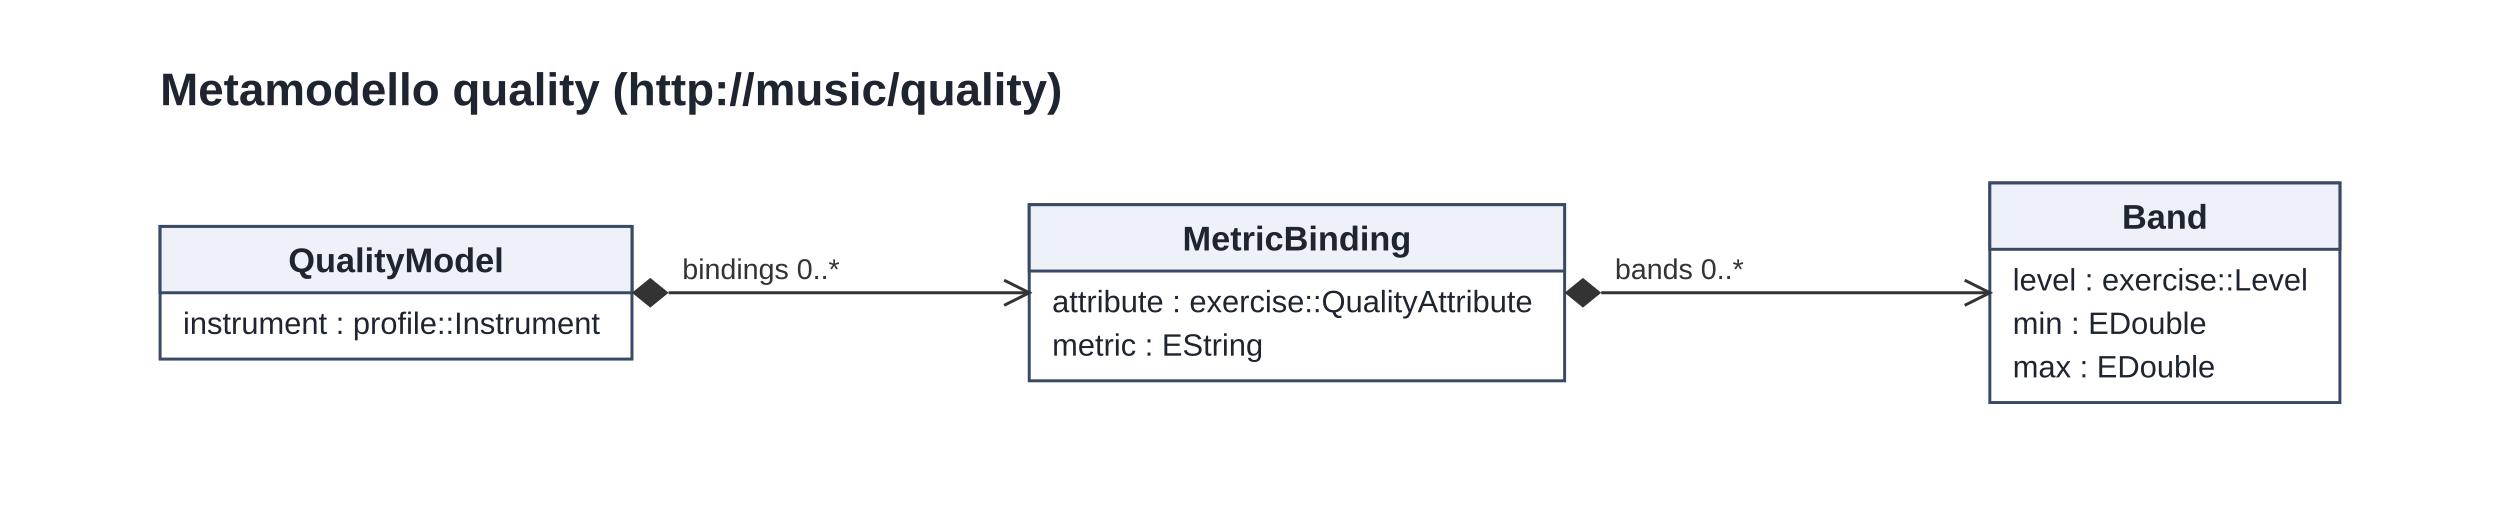
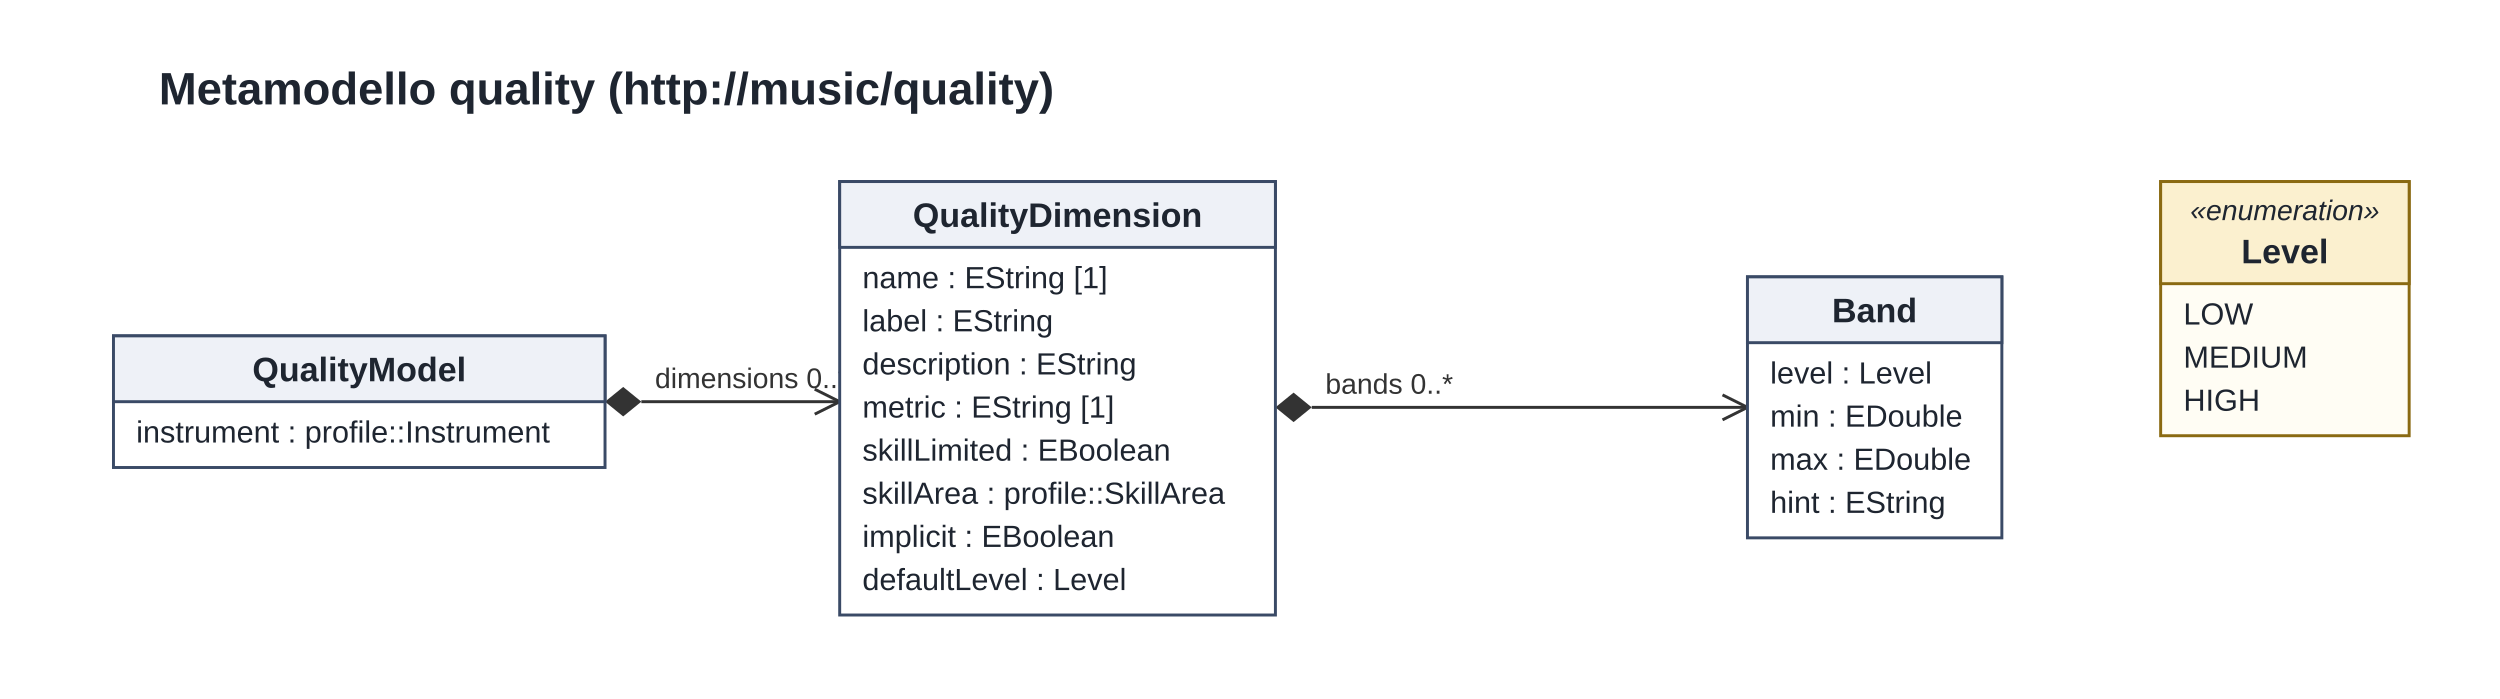
- <svg xmlns="http://www.w3.org/2000/svg" width="1093.058" height="226.0" viewBox="-30 -18.0 1093.058 226.0">
-   <rect x="-30" y="-18.0" width="1093.058" height="226.0" fill="#FFFFFF" />
-   <text x="40" y="28.0" font-family="Liberation Sans" font-weight="bold" font-size="20" fill="#1E2530">Metamodello quality (http://music/quality)</text>
-   <rect x="40" y="81.0" width="206.312" height="58" fill="#FFFFFF" stroke="#3A4A66" stroke-width="1.3" />
-   <rect x="40" y="81.0" width="206.312" height="29" fill="#EEF1F7" stroke="#3A4A66" stroke-width="1.3" />
-   <text x="143.156" y="101.0" text-anchor="middle" font-family="Liberation Sans" font-size="15" font-weight="bold" font-style="normal" fill="#1E2530">QualityModel</text>
-   <text x="50" y="128.0" font-family="Liberation Sans" font-size="13.5" fill="#1E2530">instrument : profile::Instrument</text>
-   <rect x="420" y="71.5" width="234.084" height="77" fill="#FFFFFF" stroke="#3A4A66" stroke-width="1.3" />
-   <rect x="420" y="71.5" width="234.084" height="29" fill="#EEF1F7" stroke="#3A4A66" stroke-width="1.3" />
-   <text x="537.042" y="91.5" text-anchor="middle" font-family="Liberation Sans" font-size="15" font-weight="bold" font-style="normal" fill="#1E2530">MetricBinding</text>
-   <text x="430" y="118.5" font-family="Liberation Sans" font-size="13.5" fill="#1E2530">attribute : exercise::QualityAttribute</text>
-   <text x="430" y="137.5" font-family="Liberation Sans" font-size="13.5" fill="#1E2530">metric : EString</text>
-   <rect x="840" y="62.0" width="153.058" height="96" fill="#FFFFFF" stroke="#3A4A66" stroke-width="1.3" />
-   <rect x="840" y="62.0" width="153.058" height="29" fill="#EEF1F7" stroke="#3A4A66" stroke-width="1.3" />
-   <text x="916.529" y="82.0" text-anchor="middle" font-family="Liberation Sans" font-size="15" font-weight="bold" font-style="normal" fill="#1E2530">Band</text>
-   <text x="850" y="109.0" font-family="Liberation Sans" font-size="13.5" fill="#1E2530">level : exercise::Level</text>
-   <text x="850" y="128.0" font-family="Liberation Sans" font-size="13.5" fill="#1E2530">min : EDouble</text>
-   <text x="850" y="147.0" font-family="Liberation Sans" font-size="13.5" fill="#1E2530">max : EDouble</text>
-   <polyline points="262.312,110.0 420,110.0" fill="none" stroke="#333" stroke-width="1.3" />
-   <polygon points="246.312,110.0 254.312,116.5 262.312,110.0 254.312,103.5" fill="#333" />
-   <polyline points="409.0,115.5 420,110.0 409.0,104.5" fill="none" stroke="#333" stroke-width="1.3" />
-   <rect x="265.312" y="92" width="78.27" height="16" fill="#FFFFFF" fill-opacity="0.95" />
-   <text x="268.312" y="104" text-anchor="start" font-family="Liberation Sans" font-size="12.5" fill="#333">bindings  0..*</text>
-   <polyline points="670.084,110.0 840,110.0" fill="none" stroke="#333" stroke-width="1.3" />
-   <polygon points="654.084,110.0 662.084,116.5 670.084,110.0 662.084,103.5" fill="#333" />
-   <polyline points="829.0,115.5 840,110.0 829.0,104.5" fill="none" stroke="#333" stroke-width="1.3" />
-   <rect x="673.084" y="92" width="65.766" height="16" fill="#FFFFFF" fill-opacity="0.95" />
-   <text x="676.084" y="104" text-anchor="start" font-family="Liberation Sans" font-size="12.5" fill="#333">bands  0..*</text>
+ <svg xmlns="http://www.w3.org/2000/svg" width="1101.6" height="308.0" viewBox="-10 -60 1101.6 308.0">
+   <rect x="-10" y="-60" width="1101.6" height="308.0" fill="#FFFFFF" />
+   <text x="60.0" y="-14.0" text-anchor="start" font-family="Liberation Sans, Arial, Helvetica, sans-serif" font-size="20" font-weight="bold" font-style="normal" fill="#1E2530">Metamodello quality (http://music/quality)</text>
+   <polygon points="256.6,117.0 264.6,123.5 272.6,117.0 264.6,110.5" fill="#333" />
+   <polyline points="272.6,117.0 360.0,117.0" fill="none" stroke="#333" stroke-width="1.3" />
+   <polyline points="349.0,122.5 360.0,117.0 349.0,111.5" fill="none" stroke="#333" stroke-width="1.3" />
+   <text x="278.6" y="111.0" text-anchor="start" font-family="Liberation Sans, Arial, Helvetica, sans-serif" font-size="12.5" font-weight="normal" font-style="normal" fill="#333">dimensions  0..*</text>
+   <polygon points="552.0,119.5 560.0,126.0 568.0,119.5 560.0,113.0" fill="#333" />
+   <polyline points="568.0,119.5 760.0,119.5" fill="none" stroke="#333" stroke-width="1.3" />
+   <polyline points="749.0,125.0 760.0,119.5 749.0,114.0" fill="none" stroke="#333" stroke-width="1.3" />
+   <text x="574.0" y="113.5" text-anchor="start" font-family="Liberation Sans, Arial, Helvetica, sans-serif" font-size="12.5" font-weight="normal" font-style="normal" fill="#333">bands  0..*</text>
+   <rect x="40" y="88" width="216.6" height="58" fill="#FFFFFF" stroke="#3A4A66" stroke-width="1.3" />
+   <rect x="40" y="88" width="216.6" height="29" fill="#EEF1F7" stroke="#3A4A66" stroke-width="1.3" />
+   <text x="148.3" y="108.0" text-anchor="middle" font-family="Liberation Sans, Arial, Helvetica, sans-serif" font-size="15" font-weight="bold" font-style="normal" fill="#1E2530">QualityModel</text>
+   <text x="50.0" y="135.0" text-anchor="start" font-family="Liberation Sans, Arial, Helvetica, sans-serif" font-size="13.5" font-weight="normal" font-style="normal" fill="#1E2530">instrument : profile::Instrument</text>
+   <rect x="360" y="20" width="192.0" height="191" fill="#FFFFFF" stroke="#3A4A66" stroke-width="1.3" />
+   <rect x="360" y="20" width="192.0" height="29" fill="#EEF1F7" stroke="#3A4A66" stroke-width="1.3" />
+   <text x="456.0" y="40.0" text-anchor="middle" font-family="Liberation Sans, Arial, Helvetica, sans-serif" font-size="15" font-weight="bold" font-style="normal" fill="#1E2530">QualityDimension</text>
+   <text x="370.0" y="67.0" text-anchor="start" font-family="Liberation Sans, Arial, Helvetica, sans-serif" font-size="13.5" font-weight="normal" font-style="normal" fill="#1E2530">name : EString [1]</text>
+   <text x="370.0" y="86.0" text-anchor="start" font-family="Liberation Sans, Arial, Helvetica, sans-serif" font-size="13.5" font-weight="normal" font-style="normal" fill="#1E2530">label : EString</text>
+   <text x="370.0" y="105.0" text-anchor="start" font-family="Liberation Sans, Arial, Helvetica, sans-serif" font-size="13.5" font-weight="normal" font-style="normal" fill="#1E2530">description : EString</text>
+   <text x="370.0" y="124.0" text-anchor="start" font-family="Liberation Sans, Arial, Helvetica, sans-serif" font-size="13.5" font-weight="normal" font-style="normal" fill="#1E2530">metric : EString [1]</text>
+   <text x="370.0" y="143.0" text-anchor="start" font-family="Liberation Sans, Arial, Helvetica, sans-serif" font-size="13.5" font-weight="normal" font-style="normal" fill="#1E2530">skillLimited : EBoolean</text>
+   <text x="370.0" y="162.0" text-anchor="start" font-family="Liberation Sans, Arial, Helvetica, sans-serif" font-size="13.5" font-weight="normal" font-style="normal" fill="#1E2530">skillArea : profile::SkillArea</text>
+   <text x="370.0" y="181.0" text-anchor="start" font-family="Liberation Sans, Arial, Helvetica, sans-serif" font-size="13.5" font-weight="normal" font-style="normal" fill="#1E2530">implicit : EBoolean</text>
+   <text x="370.0" y="200.0" text-anchor="start" font-family="Liberation Sans, Arial, Helvetica, sans-serif" font-size="13.5" font-weight="normal" font-style="normal" fill="#1E2530">defaultLevel : Level</text>
+   <rect x="760" y="62" width="112.1" height="115" fill="#FFFFFF" stroke="#3A4A66" stroke-width="1.3" />
+   <rect x="760" y="62" width="112.1" height="29" fill="#EEF1F7" stroke="#3A4A66" stroke-width="1.3" />
+   <text x="816.0" y="82.0" text-anchor="middle" font-family="Liberation Sans, Arial, Helvetica, sans-serif" font-size="15" font-weight="bold" font-style="normal" fill="#1E2530">Band</text>
+   <text x="770.0" y="109.0" text-anchor="start" font-family="Liberation Sans, Arial, Helvetica, sans-serif" font-size="13.5" font-weight="normal" font-style="normal" fill="#1E2530">level : Level</text>
+   <text x="770.0" y="128.0" text-anchor="start" font-family="Liberation Sans, Arial, Helvetica, sans-serif" font-size="13.5" font-weight="normal" font-style="normal" fill="#1E2530">min : EDouble</text>
+   <text x="770.0" y="147.0" text-anchor="start" font-family="Liberation Sans, Arial, Helvetica, sans-serif" font-size="13.5" font-weight="normal" font-style="normal" fill="#1E2530">max : EDouble</text>
+   <text x="770.0" y="166.0" text-anchor="start" font-family="Liberation Sans, Arial, Helvetica, sans-serif" font-size="13.5" font-weight="normal" font-style="normal" fill="#1E2530">hint : EString</text>
+   <rect x="942.07" y="20" width="109.5" height="112" fill="#FFFDF4" stroke="#8A6A12" stroke-width="1.3" />
+   <rect x="942.07" y="20" width="109.5" height="45" fill="#FBF0CF" stroke="#8A6A12" stroke-width="1.3" />
+   <text x="996.8" y="37.0" text-anchor="middle" font-family="Liberation Sans, Arial, Helvetica, sans-serif" font-size="12.5" font-weight="normal" font-style="italic" fill="#1E2530">«enumeration»</text>
+   <text x="996.8" y="56.0" text-anchor="middle" font-family="Liberation Sans, Arial, Helvetica, sans-serif" font-size="15" font-weight="bold" font-style="normal" fill="#1E2530">Level</text>
+   <text x="952.1" y="83.0" text-anchor="start" font-family="Liberation Sans, Arial, Helvetica, sans-serif" font-size="13.5" font-weight="normal" font-style="normal" fill="#1E2530">LOW</text>
+   <text x="952.1" y="102.0" text-anchor="start" font-family="Liberation Sans, Arial, Helvetica, sans-serif" font-size="13.5" font-weight="normal" font-style="normal" fill="#1E2530">MEDIUM</text>
+   <text x="952.1" y="121.0" text-anchor="start" font-family="Liberation Sans, Arial, Helvetica, sans-serif" font-size="13.5" font-weight="normal" font-style="normal" fill="#1E2530">HIGH</text>
</svg>
